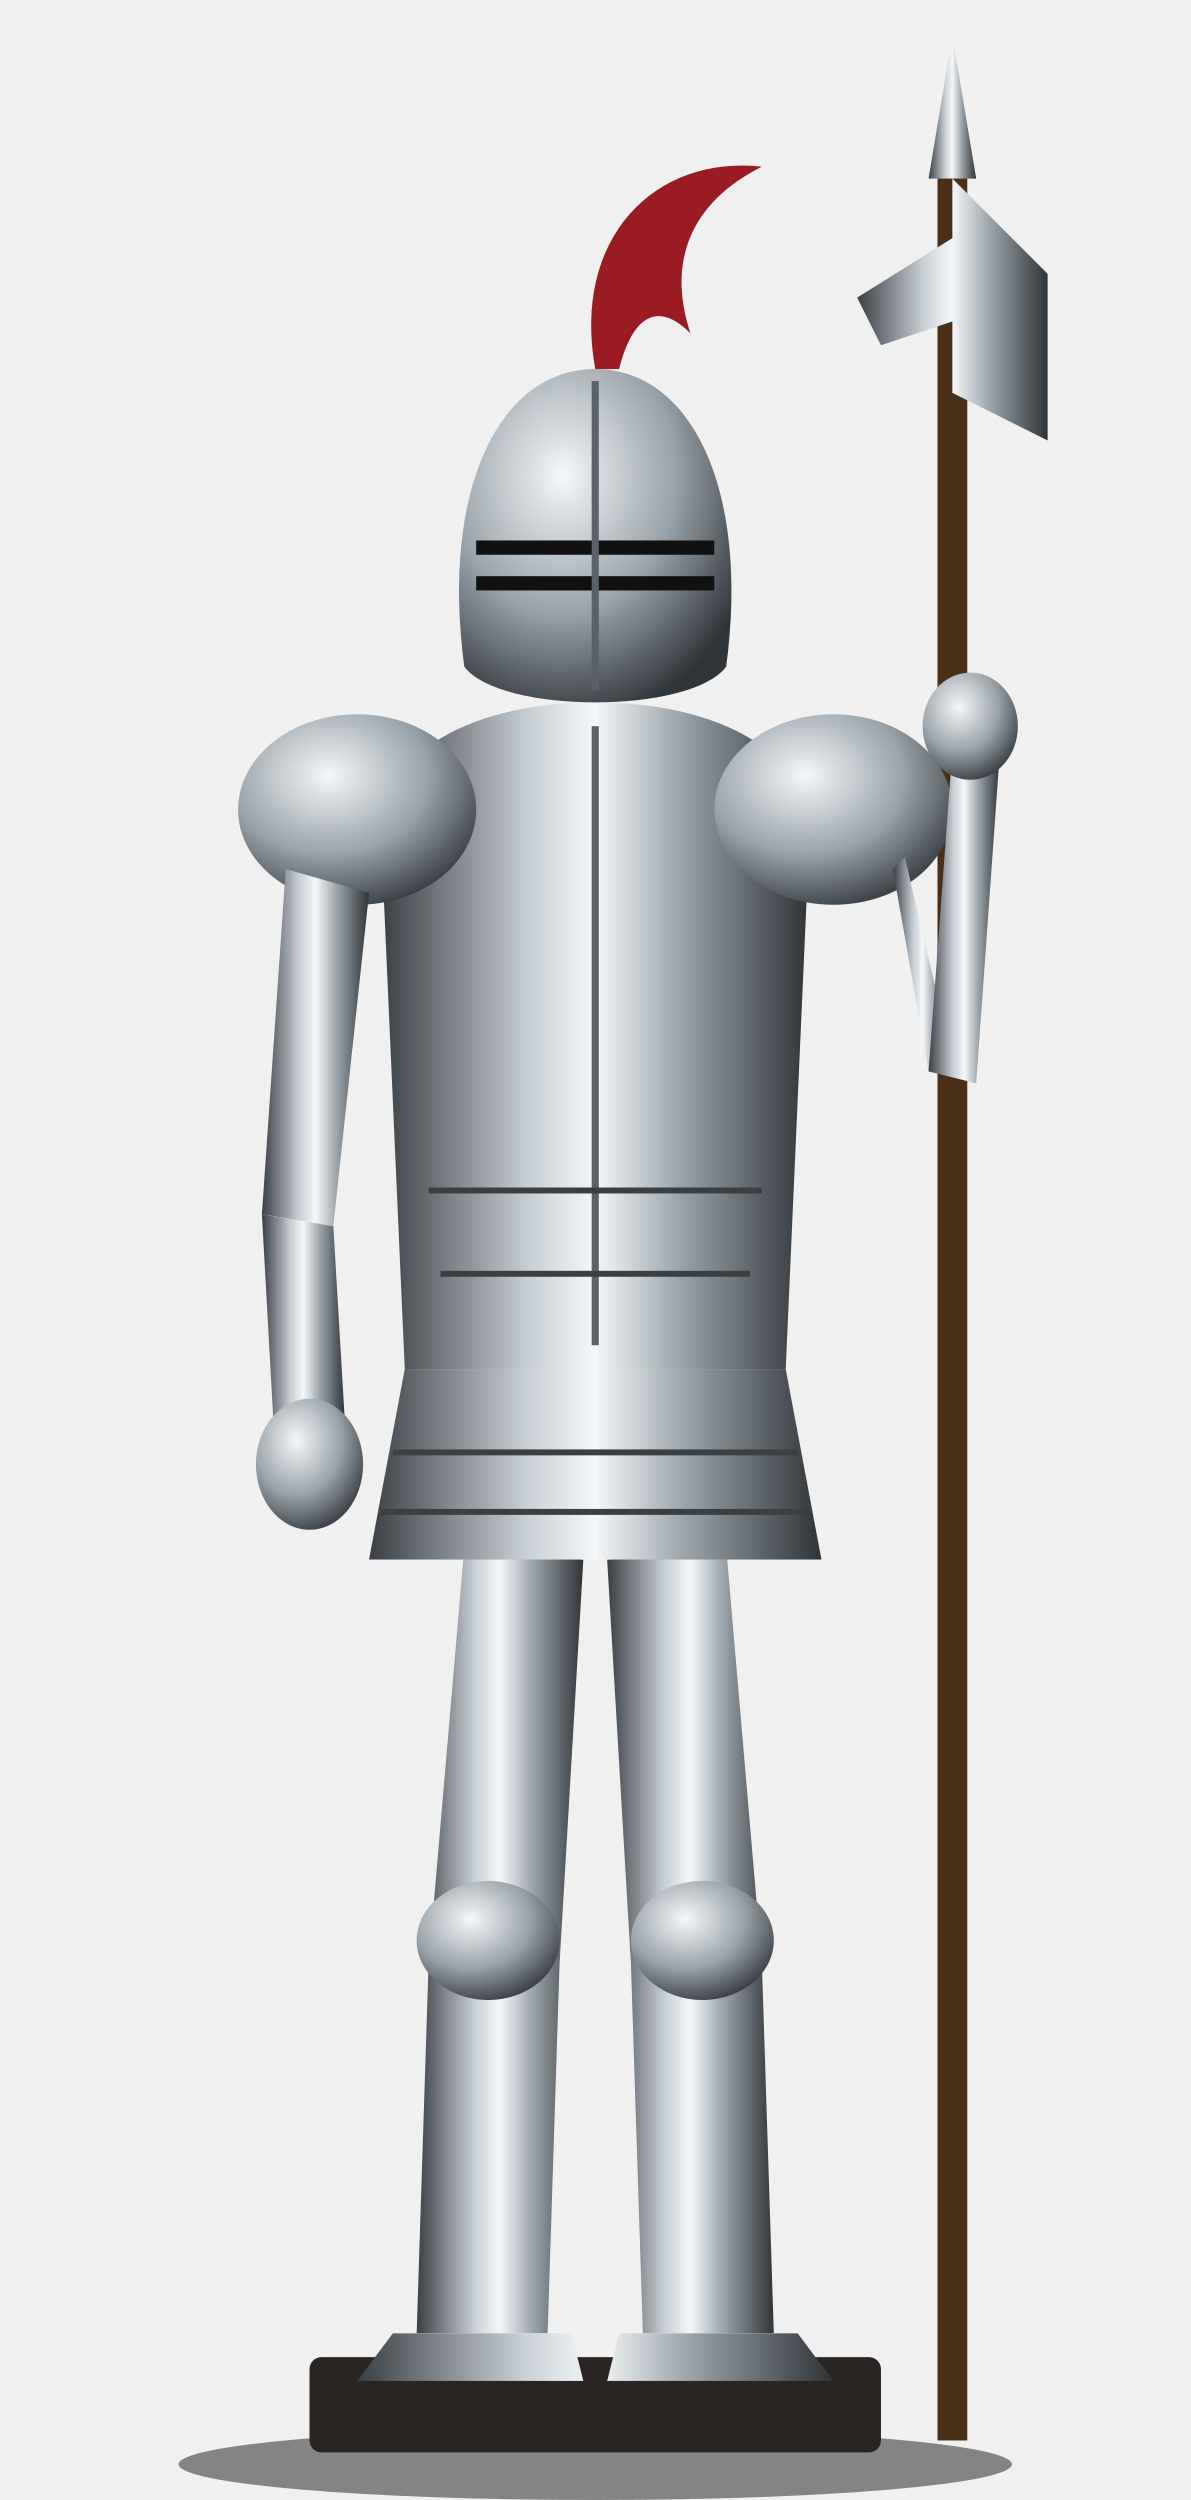
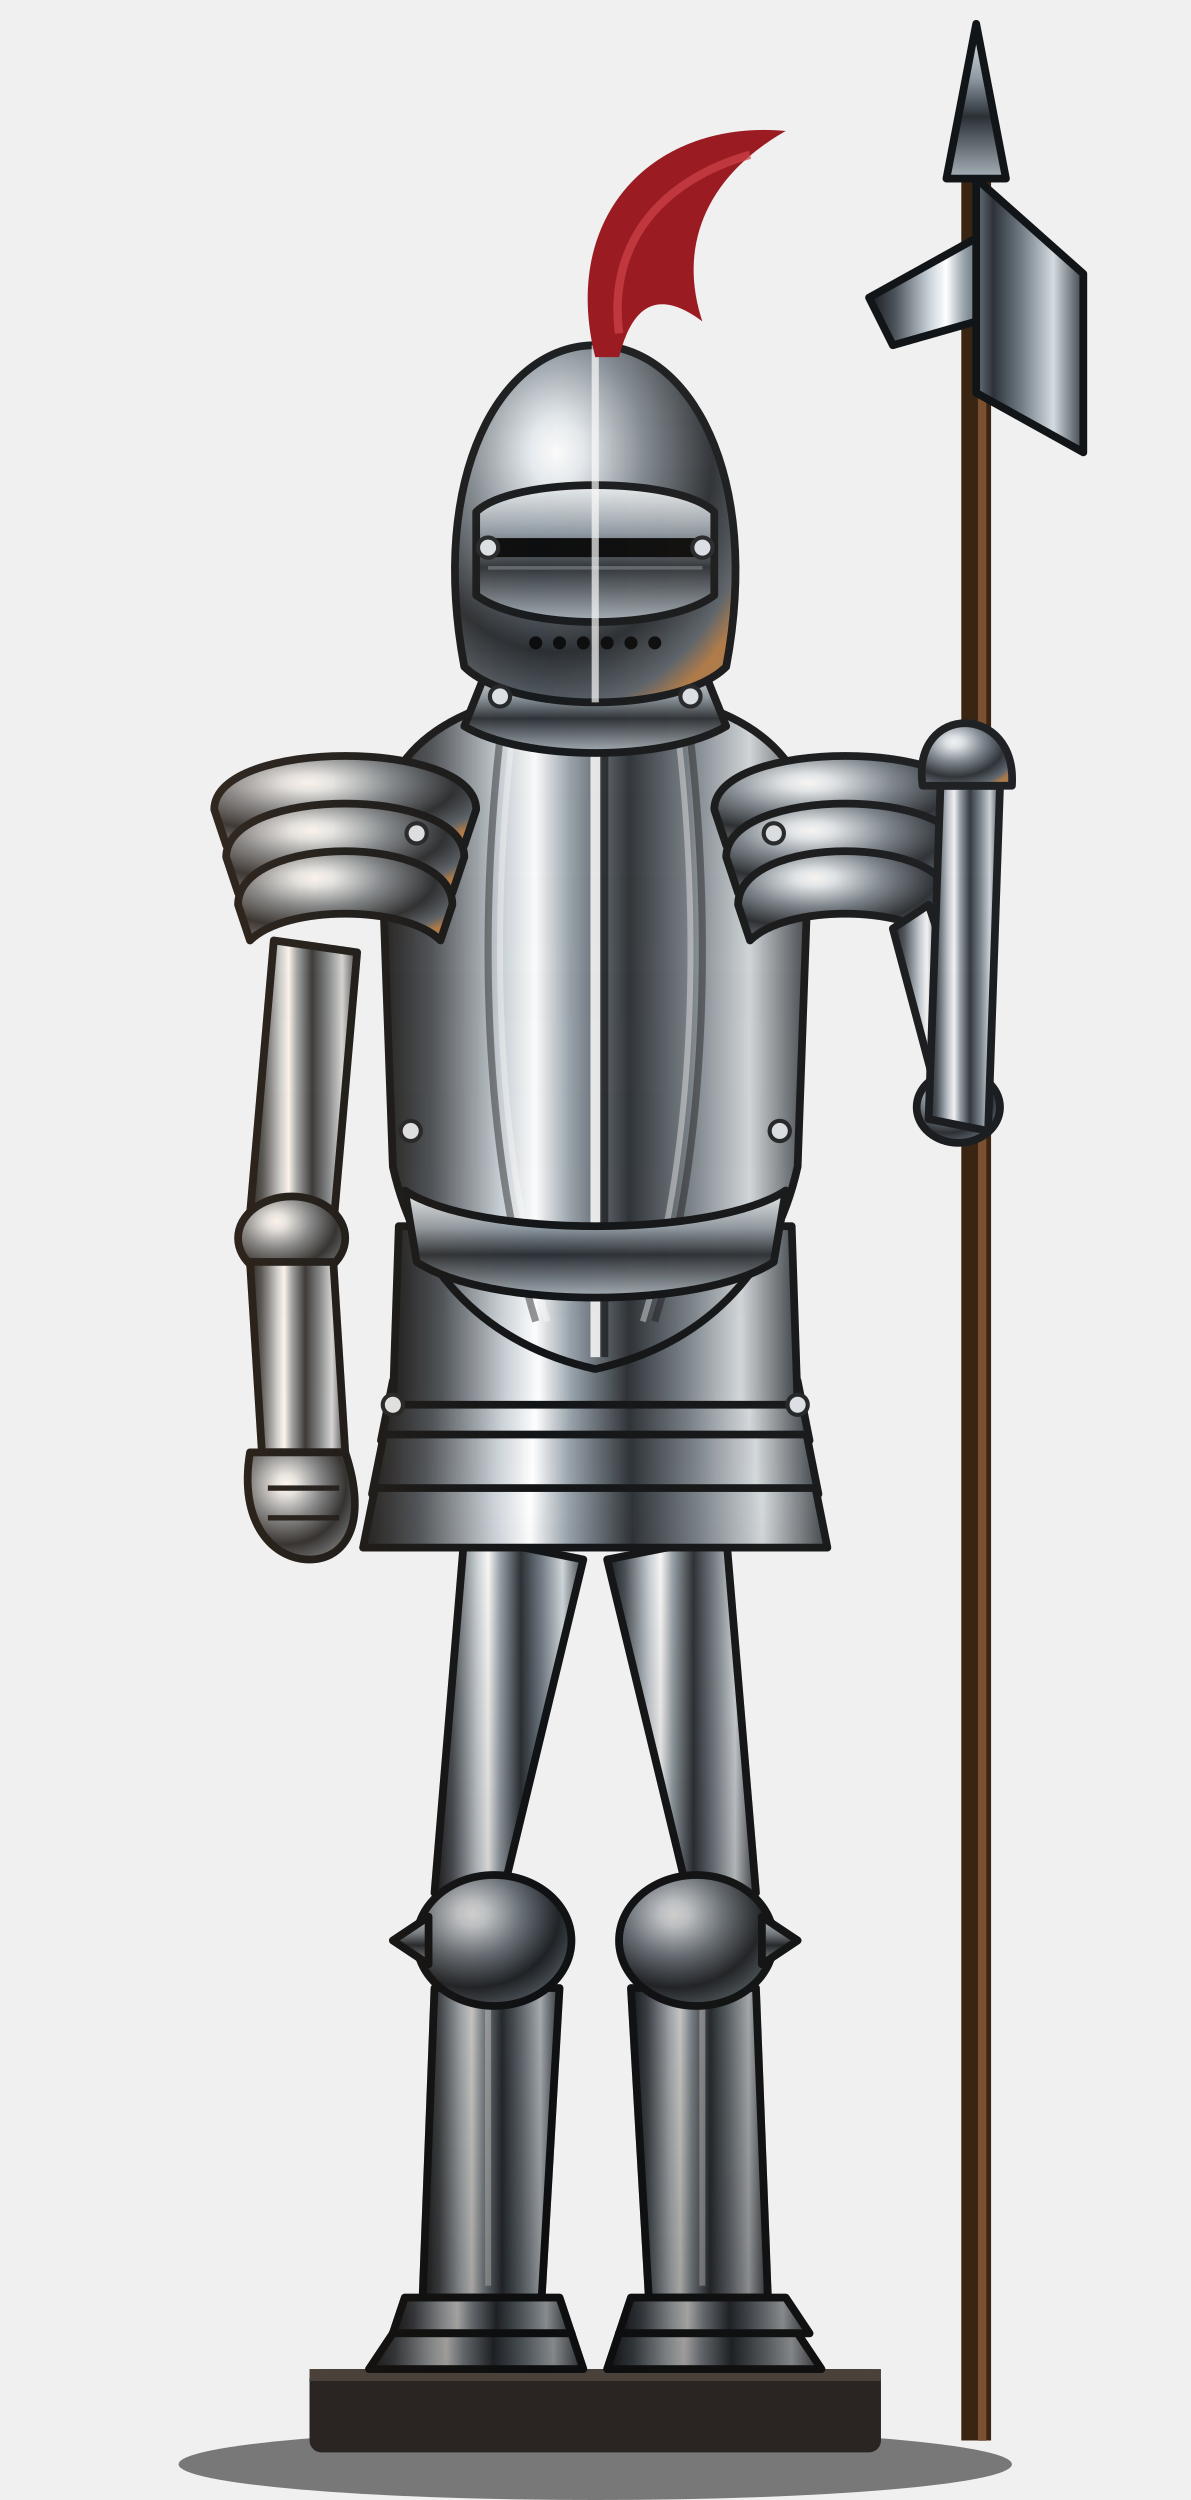
<svg xmlns="http://www.w3.org/2000/svg" viewBox="0 0 200 420">
  <defs>
    <linearGradient id="st" x1="0" x2="1">
-       <stop offset="0" stop-color="#3a3f44" />
-       <stop offset=".35" stop-color="#c9d0d6" />
-       <stop offset=".5" stop-color="#f4f7f9" />
-       <stop offset=".7" stop-color="#9aa3aa" />
-       <stop offset="1" stop-color="#2f3438" />
+       <stop offset="0" stop-color="#171a1d" />
+       <stop offset=".12" stop-color="#4a525a" />
+       <stop offset=".28" stop-color="#c9d2d9" />
+       <stop offset=".36" stop-color="#ffffff" />
+       <stop offset=".44" stop-color="#9aa5ae" />
+       <stop offset=".58" stop-color="#2c3238" />
+       <stop offset=".72" stop-color="#77818a" />
+       <stop offset=".86" stop-color="#d4dbe0" />
+       <stop offset="1" stop-color="#3a4148" />
    </linearGradient>
-     <radialGradient id="sr" cx=".38" cy=".32" r=".75">
-       <stop offset="0" stop-color="#f4f7f9" />
-       <stop offset=".55" stop-color="#9aa3aa" />
-       <stop offset="1" stop-color="#30353a" />
+     <linearGradient id="stv" x1="0" y1="0" x2="0" y2="1">
+       <stop offset="0" stop-color="#eef2f5" />
+       <stop offset=".35" stop-color="#8f9aa3" />
+       <stop offset=".6" stop-color="#2a3036" />
+       <stop offset="1" stop-color="#a9b3bb" />
+     </linearGradient>
+     <radialGradient id="sr" cx=".36" cy=".3" r=".8">
+       <stop offset="0" stop-color="#ffffff" />
+       <stop offset=".12" stop-color="#e6ecf0" />
+       <stop offset=".4" stop-color="#7d8790" />
+       <stop offset=".7" stop-color="#262b30" />
+       <stop offset=".9" stop-color="#59626a" />
+       <stop offset="1" stop-color="#b07a46" />
    </radialGradient>
+     <linearGradient id="warm" x1="0" x2="1">
+       <stop offset="0" stop-color="#ff9a3c" stop-opacity=".2" />
+       <stop offset=".45" stop-color="#ff9a3c" stop-opacity="0" />
+       <stop offset="1" stop-color="#3a6aa0" stop-opacity=".12" />
+     </linearGradient>
+     <linearGradient id="shade" x1="0" y1="0" x2="0" y2="1">
+       <stop offset="0" stop-color="#fff" stop-opacity=".08" />
+       <stop offset=".6" stop-color="#000" stop-opacity="0" />
+       <stop offset="1" stop-color="#000" stop-opacity=".45" />
+     </linearGradient>
+     <linearGradient id="gl" x1="0" y1="0" x2="0" y2="1">
+       <stop offset="0" stop-color="#fff" stop-opacity="0" />
+       <stop offset=".5" stop-color="#fff" stop-opacity=".9" />
+       <stop offset="1" stop-color="#fff" stop-opacity="0" />
+     </linearGradient>
+     <filter id="wh">
+       <feColorMatrix values="0 0 0 0 1  0 0 0 0 1  0 0 0 0 1  0 0 0 1 0" />
+     </filter>
+     <g id="arm">
+       <path d="M78 258 L73 318 L84 320 L98 262 Z" fill="url(#st)" stroke="#121518" stroke-width="1.3" stroke-linejoin="round" />
+       <path d="M122 258 L127 318 L116 320 L102 262 Z" fill="url(#st)" stroke="#121518" stroke-width="1.3" stroke-linejoin="round" />
+       <path d="M73 334 L71 386 L91 386 L94 334 Z" fill="url(#st)" stroke="#121518" stroke-width="1.3" stroke-linejoin="round" />
+       <path d="M127 334 L129 386 L109 386 L106 334 Z" fill="url(#st)" stroke="#121518" stroke-width="1.3" stroke-linejoin="round" />
+       <path d="M82 336 V384 M118 336 V384" stroke="#fff" stroke-opacity=".5" stroke-width="1" />
+       <ellipse cx="83" cy="326" rx="13" ry="11" fill="url(#sr)" stroke="#121518" stroke-width="1.3" stroke-linejoin="round" />
+       <ellipse cx="117" cy="326" rx="13" ry="11" fill="url(#sr)" stroke="#121518" stroke-width="1.3" stroke-linejoin="round" />
+       <path d="M72 322 l-6 4 l6 4 Z M128 322 l6 4 l-6 4 Z" fill="url(#stv)" stroke="#121518" stroke-width="1.3" stroke-linejoin="round" />
+       <path d="M68 386 L94 386 L96 392 L66 392 Z" fill="url(#st)" stroke="#121518" stroke-width="1.3" stroke-linejoin="round" />
+       <path d="M66 392 L96 392 L98 398 L62 398 Z" fill="url(#st)" stroke="#121518" stroke-width="1.3" stroke-linejoin="round" />
+       <path d="M106 386 L132 386 L136 392 L104 392 Z" fill="url(#st)" stroke="#121518" stroke-width="1.3" stroke-linejoin="round" />
+       <path d="M104 392 L134 392 L138 398 L102 398 Z" fill="url(#st)" stroke="#121518" stroke-width="1.3" stroke-linejoin="round" />
+       <path d="M66.0 232 H134.0 L136.0 242 H64.0 Z" fill="url(#st)" stroke="#121518" stroke-width="1.3" stroke-linejoin="round" />
+       <path d="M64.5 241 H135.5 L137.5 251 H62.5 Z" fill="url(#st)" stroke="#121518" stroke-width="1.3" stroke-linejoin="round" />
+       <path d="M63.0 250 H137.0 L139.0 260 H61.0 Z" fill="url(#st)" stroke="#121518" stroke-width="1.3" stroke-linejoin="round" />
+       <path d="M67 206 H133 L134 236 H66 Z" fill="url(#st)" stroke="#121518" stroke-width="1.3" stroke-linejoin="round" />
+       <path d="M64 140 C64 124 80 116 100 116 C120 116 136 124 136 140 L134 196 C130 214 118 226 100 230 C82 226 70 214 66 196 Z" fill="url(#st)" stroke="#121518" stroke-width="1.3" stroke-linejoin="round" />
+       <path d="M100 120 V228" stroke="#fff" stroke-opacity=".85" stroke-width="1.6" />
+       <path d="M101.6 120 V228" stroke="#14171a" stroke-opacity=".7" stroke-width="1.2" />
+       <path d="M84 124 C80 160 82 196 90 222 M116 124 C120 160 118 196 110 222" stroke="#14171a" stroke-opacity=".45" stroke-width="1.2" fill="none" />
+       <path d="M86 124 C82 160 84 196 92 222 M114 124 C118 160 116 196 108 222" stroke="#fff" stroke-opacity=".4" stroke-width="1" fill="none" />
+       <path d="M68 200 C80 208 120 208 132 200 L130 212 C118 220 82 220 70 212 Z" fill="url(#stv)" stroke="#121518" stroke-width="1.3" stroke-linejoin="round" />
+       <path d="M82 112 H118 L122 122 C112 128 88 128 78 122 Z" fill="url(#stv)" stroke="#121518" stroke-width="1.3" stroke-linejoin="round" />
+       <path d="M36 136 C36 124 80 124 80 136 L78 142 C68 136 48 136 38 142 Z" fill="url(#sr)" stroke="#121518" stroke-width="1.3" stroke-linejoin="round" />
+       <path d="M38 144 C38 132 78 132 78 144 L76 150 C68 144 48 144 40 150 Z" fill="url(#sr)" stroke="#121518" stroke-width="1.3" stroke-linejoin="round" />
+       <path d="M40 152 C40 140 76 140 76 152 L74 158 C68 152 48 152 42 158 Z" fill="url(#sr)" stroke="#121518" stroke-width="1.3" stroke-linejoin="round" />
+       <path d="M120 136 C120 124 164 124 164 136 L162 142 C152 136 132 136 122 142 Z" fill="url(#sr)" stroke="#121518" stroke-width="1.3" stroke-linejoin="round" />
+       <path d="M122 144 C122 132 162 132 162 144 L160 150 C152 144 132 144 124 150 Z" fill="url(#sr)" stroke="#121518" stroke-width="1.3" stroke-linejoin="round" />
+       <path d="M124 152 C124 140 160 140 160 152 L158 158 C152 152 132 152 126 158 Z" fill="url(#sr)" stroke="#121518" stroke-width="1.3" stroke-linejoin="round" />
+       <path d="M46 158 L42 204 L56 206 L60 160 Z" fill="url(#st)" stroke="#121518" stroke-width="1.3" stroke-linejoin="round" />
+       <ellipse cx="49" cy="208" rx="9" ry="7" fill="url(#sr)" stroke="#121518" stroke-width="1.3" stroke-linejoin="round" />
+       <path d="M42 212 L44 244 L58 244 L56 212 Z" fill="url(#st)" stroke="#121518" stroke-width="1.3" stroke-linejoin="round" />
+       <path d="M42 244 C40 256 46 262 52 262 C58 262 62 256 58 244 Z" fill="url(#sr)" stroke="#121518" stroke-width="1.3" stroke-linejoin="round" />
+       <path d="M45 250 h12 M45 255 h12" stroke="#15181b" stroke-width=".9" />
+       <path d="M150 156 L158 186 L166 182 L156 152 Z" fill="url(#st)" stroke="#121518" stroke-width="1.3" stroke-linejoin="round" />
+       <ellipse cx="161" cy="186" rx="7" ry="6" fill="url(#sr)" stroke="#121518" stroke-width="1.3" stroke-linejoin="round" />
+       <path d="M156 188 L158 132 L168 132 L166 190 Z" fill="url(#st)" stroke="#121518" stroke-width="1.3" stroke-linejoin="round" />
+       <path d="M155 132 C153 118 171 118 170 132 Z" fill="url(#sr)" stroke="#121518" stroke-width="1.3" stroke-linejoin="round" />
+       <path d="M78 112 C72 80 84 58 100 58 C116 58 128 80 122 112 C114 120 86 120 78 112 Z" fill="url(#sr)" stroke="#121518" stroke-width="1.3" stroke-linejoin="round" />
+       <path d="M80 86 C86 80 114 80 120 86 L120 100 C112 106 88 106 80 100 Z" fill="url(#stv)" stroke="#121518" stroke-width="1.3" stroke-linejoin="round" />
+       <path d="M82 92 H118" stroke="#050607" stroke-width="3.2" />
+       <path d="M82 92.8 H118" stroke="#fff" stroke-opacity=".25" stroke-width=".6" transform="translate(0 2.6)" />
+       <circle cx="90" cy="108" r="1.1" fill="#050607" />
+       <circle cx="94" cy="108" r="1.1" fill="#050607" />
+       <circle cx="98" cy="108" r="1.1" fill="#050607" />
+       <circle cx="102" cy="108" r="1.1" fill="#050607" />
+       <circle cx="106" cy="108" r="1.1" fill="#050607" />
+       <circle cx="110" cy="108" r="1.1" fill="#050607" />
+       <path d="M100 58 V118" stroke="#fff" stroke-opacity=".7" stroke-width="1.2" />
+       <circle cx="70" cy="140" r="1.7" fill="#dfe5ea" stroke="#202428" stroke-width=".7" />
+       <circle cx="130" cy="140" r="1.7" fill="#dfe5ea" stroke="#202428" stroke-width=".7" />
+       <circle cx="69" cy="190" r="1.7" fill="#dfe5ea" stroke="#202428" stroke-width=".7" />
+       <circle cx="131" cy="190" r="1.7" fill="#dfe5ea" stroke="#202428" stroke-width=".7" />
+       <circle cx="84" cy="117" r="1.7" fill="#dfe5ea" stroke="#202428" stroke-width=".7" />
+       <circle cx="116" cy="117" r="1.7" fill="#dfe5ea" stroke="#202428" stroke-width=".7" />
+       <circle cx="82" cy="92" r="1.7" fill="#dfe5ea" stroke="#202428" stroke-width=".7" />
+       <circle cx="118" cy="92" r="1.7" fill="#dfe5ea" stroke="#202428" stroke-width=".7" />
+       <circle cx="66" cy="236" r="1.7" fill="#dfe5ea" stroke="#202428" stroke-width=".7" />
+       <circle cx="134" cy="236" r="1.7" fill="#dfe5ea" stroke="#202428" stroke-width=".7" />
+     </g>
+     <mask id="am" maskUnits="userSpaceOnUse" x="0" y="0" width="200" height="420">
+       <use href="#arm" filter="url(#wh)" />
+     </mask>
  </defs>
-   <ellipse cx="100" cy="414" rx="70" ry="6" fill="#000" opacity=".45" />
-   <path d="M160 24 V410" stroke="#4a2e16" stroke-width="5" />
-   <path d="M160 30 L176 46 L176 74 L160 66 Z M160 40 L144 50 L148 58 L160 54 Z" fill="url(#st)" />
-   <path d="M160 6 L164 30 L156 30 Z" fill="url(#st)" />
-   <rect x="52" y="396" width="96" height="16" rx="2" fill="#2a2522" />
-   <path d="M78 260 L72 330 L70 392 L92 392 L94 330 L98 262 Z" fill="url(#st)" />
-   <path d="M122 260 L128 330 L130 392 L108 392 L106 330 L102 262 Z" fill="url(#st)" />
-   <ellipse cx="82" cy="326" rx="12" ry="10" fill="url(#sr)" />
-   <ellipse cx="118" cy="326" rx="12" ry="10" fill="url(#sr)" />
-   <path d="M66 392 L96 392 L98 400 L60 400 Z M104 392 L134 392 L140 400 L102 400 Z" fill="url(#st)" />
-   <path d="M68 230 L132 230 L138 262 L62 262 Z" fill="url(#st)" />
-   <path d="M66 244 H134 M64 254 H136" stroke="#3a3f44" stroke-width="1" />
-   <path d="M64 140 C64 126 80 118 100 118 C120 118 136 126 136 140 L132 230 L68 230 Z" fill="url(#st)" />
-   <path d="M100 122 V226" stroke="#5a6168" stroke-width="1.2" />
-   <path d="M72 200 H128 M74 214 H126" stroke="#3a3f44" stroke-width="1" />
-   <ellipse cx="60" cy="136" rx="20" ry="16" fill="url(#sr)" />
-   <ellipse cx="140" cy="136" rx="20" ry="16" fill="url(#sr)" />
-   <path d="M48 146 L44 204 L56 206 L62 150 Z" fill="url(#st)" />
-   <path d="M44 204 L46 240 L58 240 L56 206 Z" fill="url(#st)" />
-   <ellipse cx="52" cy="246" rx="9" ry="11" fill="url(#sr)" />
-   <path d="M150 146 L156 180 L160 178 L152 144 Z" fill="url(#st)" />
-   <path d="M156 180 L160 126 L168 126 L164 182 Z" fill="url(#st)" />
-   <ellipse cx="163" cy="122" rx="8" ry="9" fill="url(#sr)" />
-   <path d="M78 112 C74 82 84 62 100 62 C116 62 126 82 122 112 C116 120 84 120 78 112 Z" fill="url(#sr)" />
-   <path d="M80 92 H120 M80 98 H120" stroke="#111" stroke-width="2.4" />
-   <path d="M100 64 V116" stroke="#5a6168" stroke-width="1.2" />
-   <path d="M100 62 C96 40 110 26 128 28 C116 34 112 44 116 56 C110 50 106 54 104 62 Z" fill="#9a1c22">
-     <animateTransform attributeName="transform" type="rotate" values="0 100 62;4 100 62;0 100 62" dur="5s" repeatCount="indefinite" />
+   <ellipse cx="100" cy="414" rx="70" ry="6" fill="#000" opacity=".5" />
+   <path d="M164 24 V410" stroke="#3a2412" stroke-width="5" />
+   <path d="M165 24 V410" stroke="#7a5030" stroke-width="1.4" />
+   <path d="M164 30 L182 46 L182 76 L164 66 Z M164 40 L146 50 L150 58 L164 54 Z" fill="url(#st)" stroke="#121518" stroke-width="1.3" stroke-linejoin="round" />
+   <path d="M164 4 L169 30 L159 30 Z" fill="url(#stv)" stroke="#121518" stroke-width="1.3" stroke-linejoin="round" />
+   <rect x="52" y="398" width="96" height="14" rx="2" fill="#2a2522" />
+   <rect x="52" y="398" width="96" height="2" fill="#4a413a" />
+   <use href="#arm" />
+   <g mask="url(#am)">
+     <rect width="200" height="420" fill="url(#warm)" />
+     <rect width="200" height="420" fill="url(#shade)" />
+     <rect x="-40" y="-60" width="280" height="46" fill="url(#gl)" opacity="0" transform="rotate(-24 100 210)">
+       <animate attributeName="y" values="-60;460" dur="7s" repeatCount="indefinite" />
+       <animate attributeName="opacity" values="0;.55;.55;0;0" keyTimes="0;.05;.4;.5;1" dur="7s" repeatCount="indefinite" />
+     </rect>
+   </g>
+   <path d="M100 60 C94 36 110 20 132 22 C118 30 114 42 118 54 C110 48 106 52 104 60 Z" fill="#9a1c22">
+     <animateTransform attributeName="transform" type="rotate" values="0 100 60;4 100 60;0 100 60" dur="5s" repeatCount="indefinite" />
  </path>
-   <rect x="60" y="-40" width="90" height="14" fill="#fff" opacity=".0" transform="skewY(-20)">
-     <animate attributeName="y" values="40;420" dur="6s" repeatCount="indefinite" />
-     <animate attributeName="opacity" values="0;.35;0;0" keyTimes="0;.15;.3;1" dur="6s" repeatCount="indefinite" />
-   </rect>
+   <path d="M104 56 C102 40 112 30 126 26" stroke="#d0444a" stroke-width="1.4" fill="none" opacity=".7" />
</svg>
